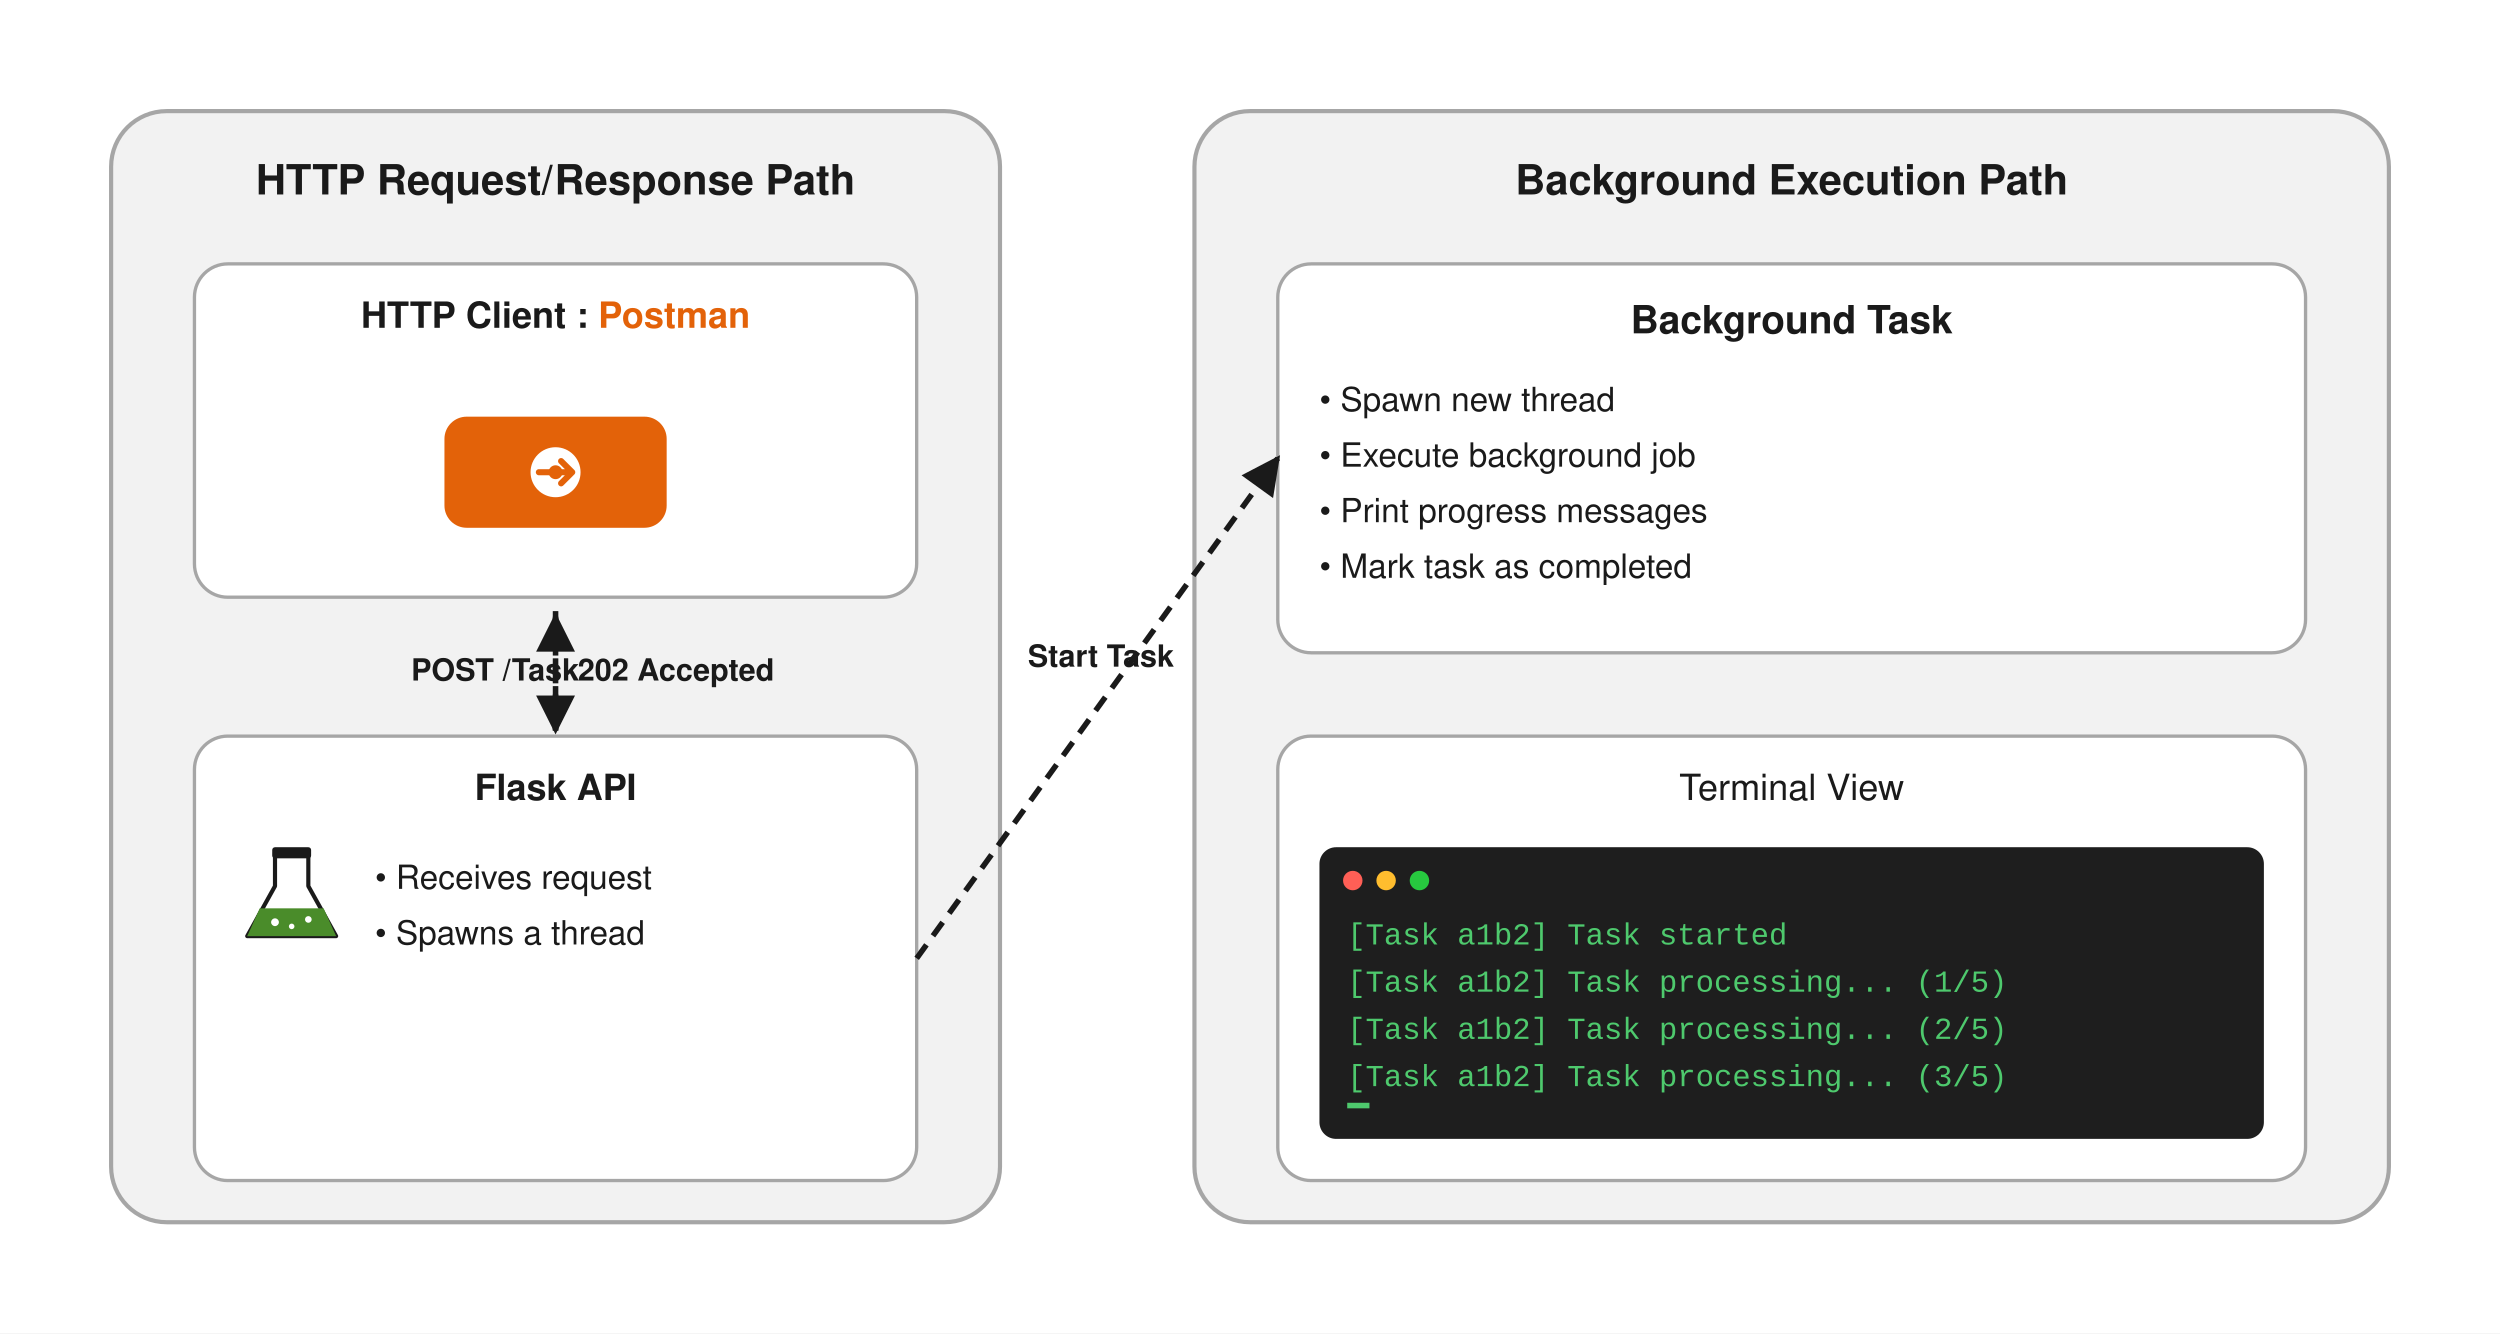
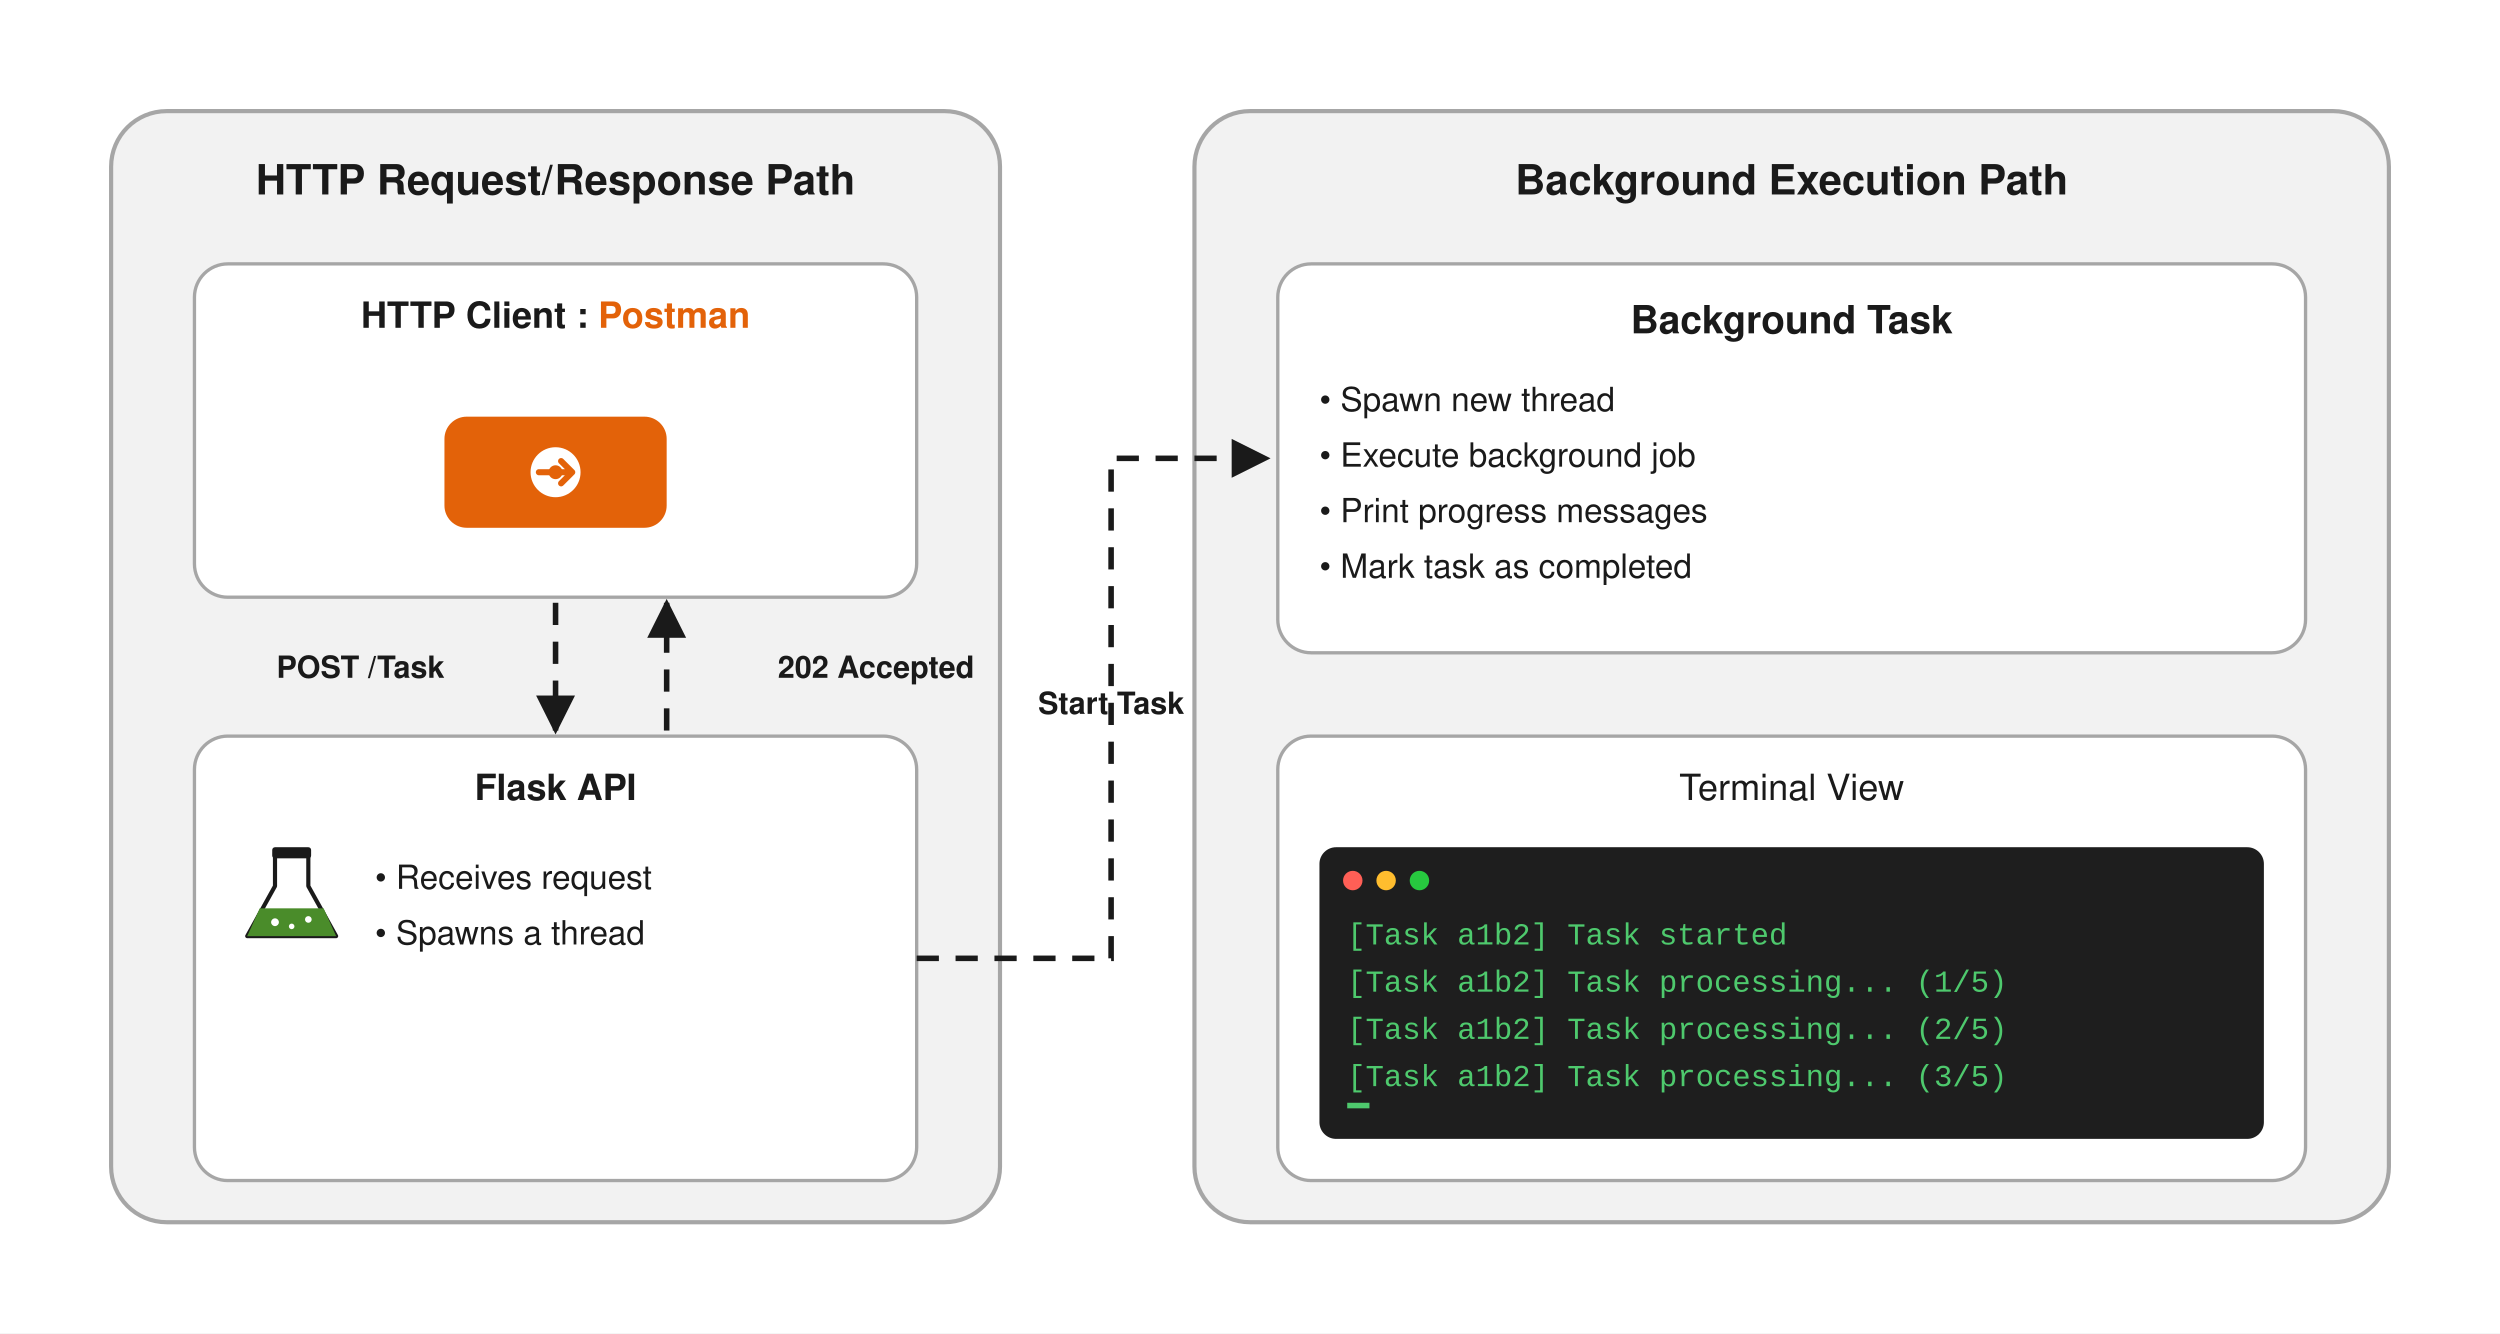
<svg xmlns="http://www.w3.org/2000/svg" viewBox="0 0 900 480" width="900" height="480" font-family="Helvetica, Arial, sans-serif">
  <rect width="900" height="480" fill="#ffffff" />
  <defs>
-     <marker id="arrow-black" viewBox="0 0 10 10" refX="9" refY="5" markerWidth="7" markerHeight="7" orient="auto-start-reverse">
-       <path d="M 0 0 L 10 5 L 0 10 z" fill="#1a1a1a" />
-     </marker>
-     <marker id="arrow-black-end" viewBox="0 0 10 10" refX="9" refY="5" markerWidth="7" markerHeight="7" orient="auto-start-reverse">
+     <marker id="arrow" viewBox="0 0 10 10" refX="9" refY="5" markerWidth="7" markerHeight="7" orient="auto-start-reverse">
      <path d="M 0 0 L 10 5 L 0 10 z" fill="#1a1a1a" />
    </marker>
  </defs>
  <rect x="40" y="40" width="320" height="400" rx="20" ry="20" fill="#f2f2f2" stroke="#a6a6a6" stroke-width="1.5" />
  <text x="200" y="70" text-anchor="middle" font-size="15" font-weight="bold" fill="#1a1a1a">HTTP Request/Response Path</text>
  <rect x="70" y="95" width="260" height="120" rx="12" ry="12" fill="#ffffff" stroke="#a6a6a6" stroke-width="1.2" />
  <text x="200" y="118" text-anchor="middle" font-size="13" fill="#1a1a1a">
    <tspan font-weight="bold">HTTP Client : </tspan>
    <tspan font-weight="bold" fill="#e36209">Postman</tspan>
  </text>
  <g transform="translate(160, 150)">
    <rect x="0" y="0" width="80" height="40" rx="8" ry="8" fill="#e36209" />
    <circle cx="40" cy="20" r="9" fill="#ffffff" />
    <path d="M 34 20 L 46 20 M 42 16 L 46 20 L 42 24" stroke="#e36209" stroke-width="2.2" fill="none" stroke-linecap="round" stroke-linejoin="round" />
    <circle cx="40" cy="20" r="2.5" fill="#e36209" />
  </g>
  <rect x="70" y="265" width="260" height="160" rx="12" ry="12" fill="#ffffff" stroke="#a6a6a6" stroke-width="1.2" />
  <text x="200" y="288" text-anchor="middle" font-size="13" font-weight="bold" fill="#1a1a1a">Flask API</text>
  <g transform="translate(85, 305)">
    <path d="M 14 2 L 26 2 L 26 14 L 36 32 L 4 32 L 14 14 Z" fill="#ffffff" stroke="#1a1a1a" stroke-width="1.5" stroke-linejoin="round" />
    <path d="M 8.5 22 L 31.5 22 L 36 32 L 4 32 Z" fill="#4a8c2a" />
    <circle cx="14" cy="27" r="1.4" fill="#ffffff" />
    <circle cx="20" cy="28.5" r="1" fill="#ffffff" />
    <circle cx="26" cy="26" r="1.2" fill="#ffffff" />
    <rect x="13" y="0" width="14" height="4" rx="1" ry="1" fill="#1a1a1a" />
  </g>
  <text x="135" y="320" font-size="12" fill="#1a1a1a">• Receives request</text>
  <text x="135" y="340" font-size="12" fill="#1a1a1a">• Spawns a thread</text>
  <rect x="430" y="40" width="430" height="400" rx="20" ry="20" fill="#f2f2f2" stroke="#a6a6a6" stroke-width="1.5" />
  <text x="645" y="70" text-anchor="middle" font-size="15" font-weight="bold" fill="#1a1a1a">Background Execution Path</text>
  <rect x="460" y="95" width="370" height="140" rx="12" ry="12" fill="#ffffff" stroke="#a6a6a6" stroke-width="1.2" />
  <text x="645" y="120" text-anchor="middle" font-size="14" font-weight="bold" fill="#1a1a1a">Background Task</text>
  <text x="475" y="148" font-size="12" fill="#1a1a1a">• Spawn new thread</text>
  <text x="475" y="168" font-size="12" fill="#1a1a1a">• Execute background job</text>
  <text x="475" y="188" font-size="12" fill="#1a1a1a">• Print progress messages</text>
  <text x="475" y="208" font-size="12" fill="#1a1a1a">• Mark task as completed</text>
  <rect x="460" y="265" width="370" height="160" rx="12" ry="12" fill="#ffffff" stroke="#a6a6a6" stroke-width="1.2" />
  <text x="645" y="288" text-anchor="middle" font-size="13" fill="#1a1a1a">Terminal View</text>
  <g transform="translate(475, 305)">
    <rect x="0" y="0" width="340" height="105" rx="6" ry="6" fill="#1e1e1e" />
    <circle cx="12" cy="12" r="3.5" fill="#ff5f56" />
    <circle cx="24" cy="12" r="3.5" fill="#ffbd2e" />
    <circle cx="36" cy="12" r="3.5" fill="#27c93f" />
    <text x="10" y="35" font-family="'Courier New', Courier, monospace" font-size="11" fill="#4ec96d">[Task a1b2] Task started</text>
    <text x="10" y="52" font-family="'Courier New', Courier, monospace" font-size="11" fill="#4ec96d">[Task a1b2] Task processing... (1/5)</text>
    <text x="10" y="69" font-family="'Courier New', Courier, monospace" font-size="11" fill="#4ec96d">[Task a1b2] Task processing... (2/5)</text>
    <text x="10" y="86" font-family="'Courier New', Courier, monospace" font-size="11" fill="#4ec96d">[Task a1b2] Task processing... (3/5)</text>
    <rect x="10" y="92" width="8" height="2" fill="#4ec96d">
      <animate attributeName="opacity" values="1;0;1" dur="1s" repeatCount="indefinite" />
    </rect>
  </g>
-   <line x1="200" y1="220" x2="200" y2="263" stroke="#1a1a1a" stroke-width="2" stroke-dasharray="6 4" marker-end="url(#arrow-black-end)">
-     <animate attributeName="stroke-dashoffset" from="0" to="-20" dur="0.8s" repeatCount="indefinite" />
+   <line class="arrow" x1="200" y1="217" x2="200" y2="263" stroke="#1a1a1a" stroke-width="2" stroke-dasharray="8,6" marker-end="url(#arrow)">
+     <animate attributeName="stroke-dashoffset" values="14;0" dur="0.8s" repeatCount="indefinite" />
  </line>
-   <text x="148" y="245" font-size="11" font-weight="bold" fill="#1a1a1a">POST /Task</text>
-   <line x1="200" y1="263" x2="200" y2="222" stroke="#1a1a1a" stroke-width="2" stroke-dasharray="6 4" marker-end="url(#arrow-black-end)">
-     <animate attributeName="stroke-dashoffset" from="0" to="-20" dur="0.8s" repeatCount="indefinite" />
+   <text x="160" y="244" text-anchor="end" font-size="11" font-weight="bold" fill="#1a1a1a">POST /Task</text>
+   <line class="arrow" x1="240" y1="263" x2="240" y2="217" stroke="#1a1a1a" stroke-width="2" stroke-dasharray="8,6" marker-end="url(#arrow)">
+     <animate attributeName="stroke-dashoffset" values="14;0" dur="0.8s" repeatCount="indefinite" />
  </line>
-   <text x="208" y="245" font-size="11" font-weight="bold" fill="#1a1a1a">202 Accepted</text>
-   <line x1="330" y1="345" x2="460" y2="165" stroke="#1a1a1a" stroke-width="2" stroke-dasharray="6 4" marker-end="url(#arrow-black-end)">
-     <animate attributeName="stroke-dashoffset" from="20" to="0" dur="1.2s" repeatCount="indefinite" />
-   </line>
-   <text x="370" y="240" font-size="11" font-weight="bold" fill="#1a1a1a">Start Task</text>
+   <text x="280" y="244" text-anchor="start" font-size="11" font-weight="bold" fill="#1a1a1a">202 Accepted</text>
+   <path class="arrow" d="M 330,345 H 400 V 165 H 456" fill="none" stroke="#1a1a1a" stroke-width="2" stroke-dasharray="8,6" marker-end="url(#arrow)">
+     <animate attributeName="stroke-dashoffset" values="14;0" dur="1.2s" repeatCount="indefinite" />
+   </path>
+   <text x="400" y="257" text-anchor="middle" font-size="11" font-weight="bold" fill="#1a1a1a">Start Task</text>
</svg>
